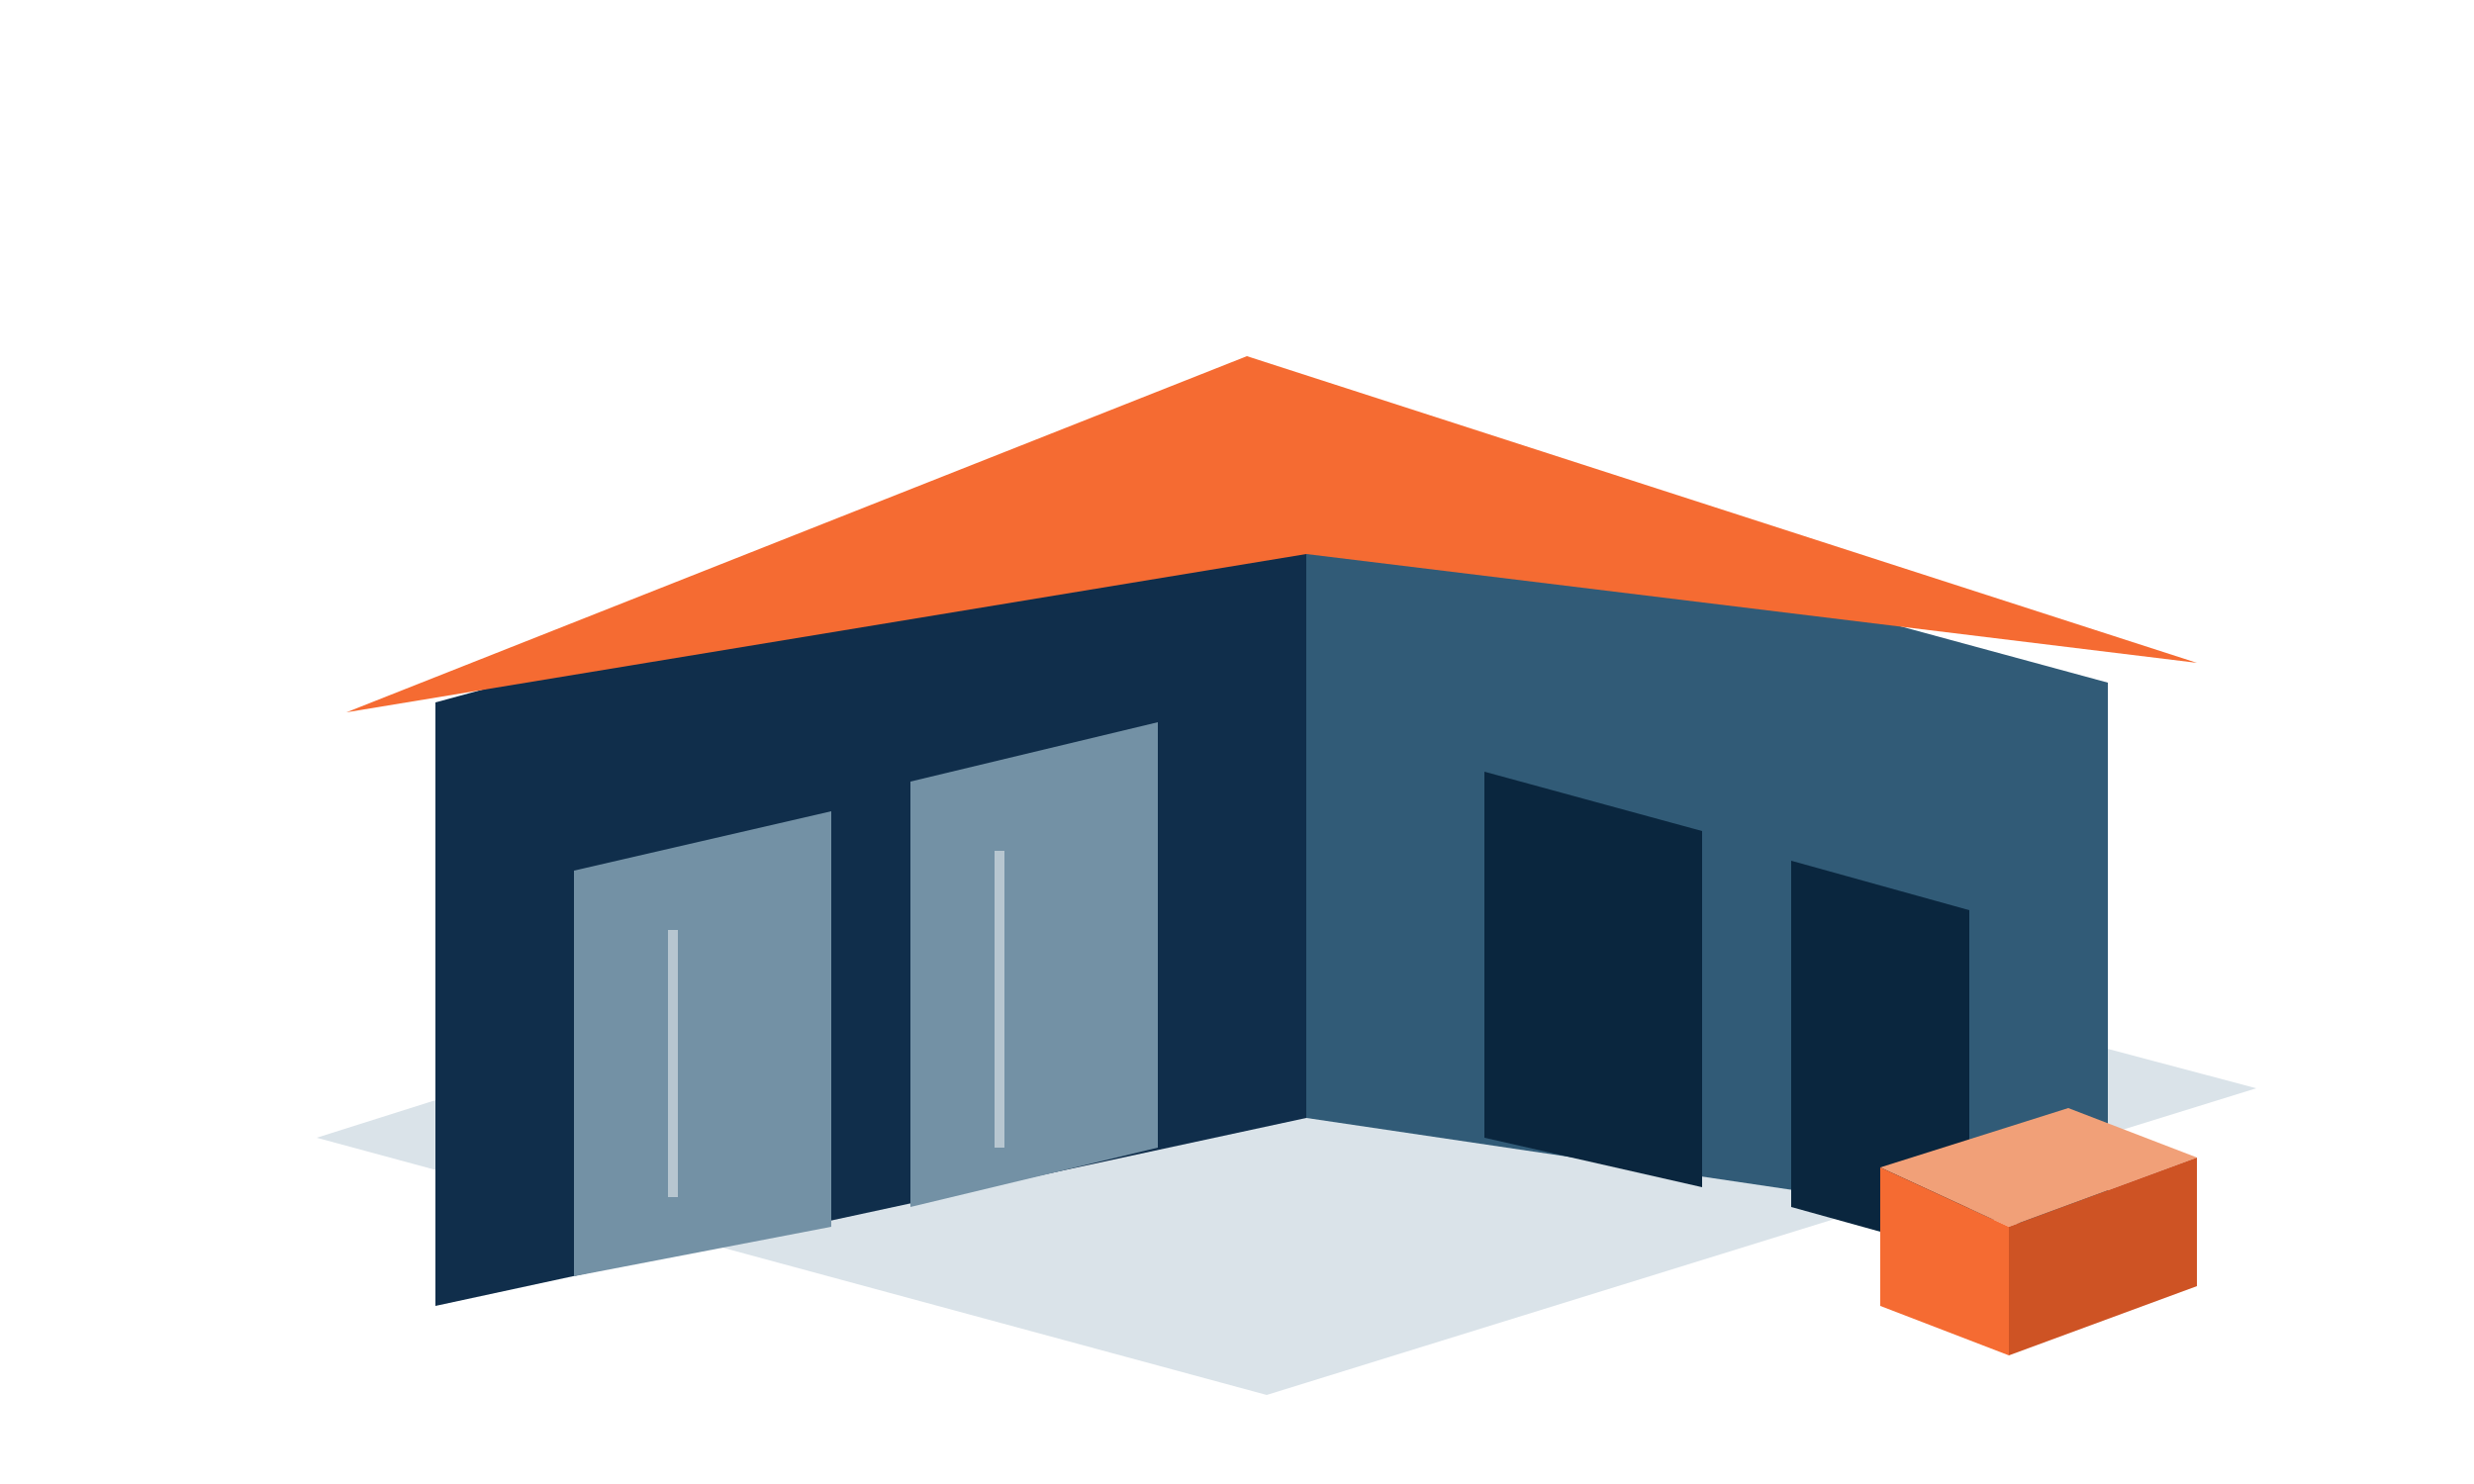
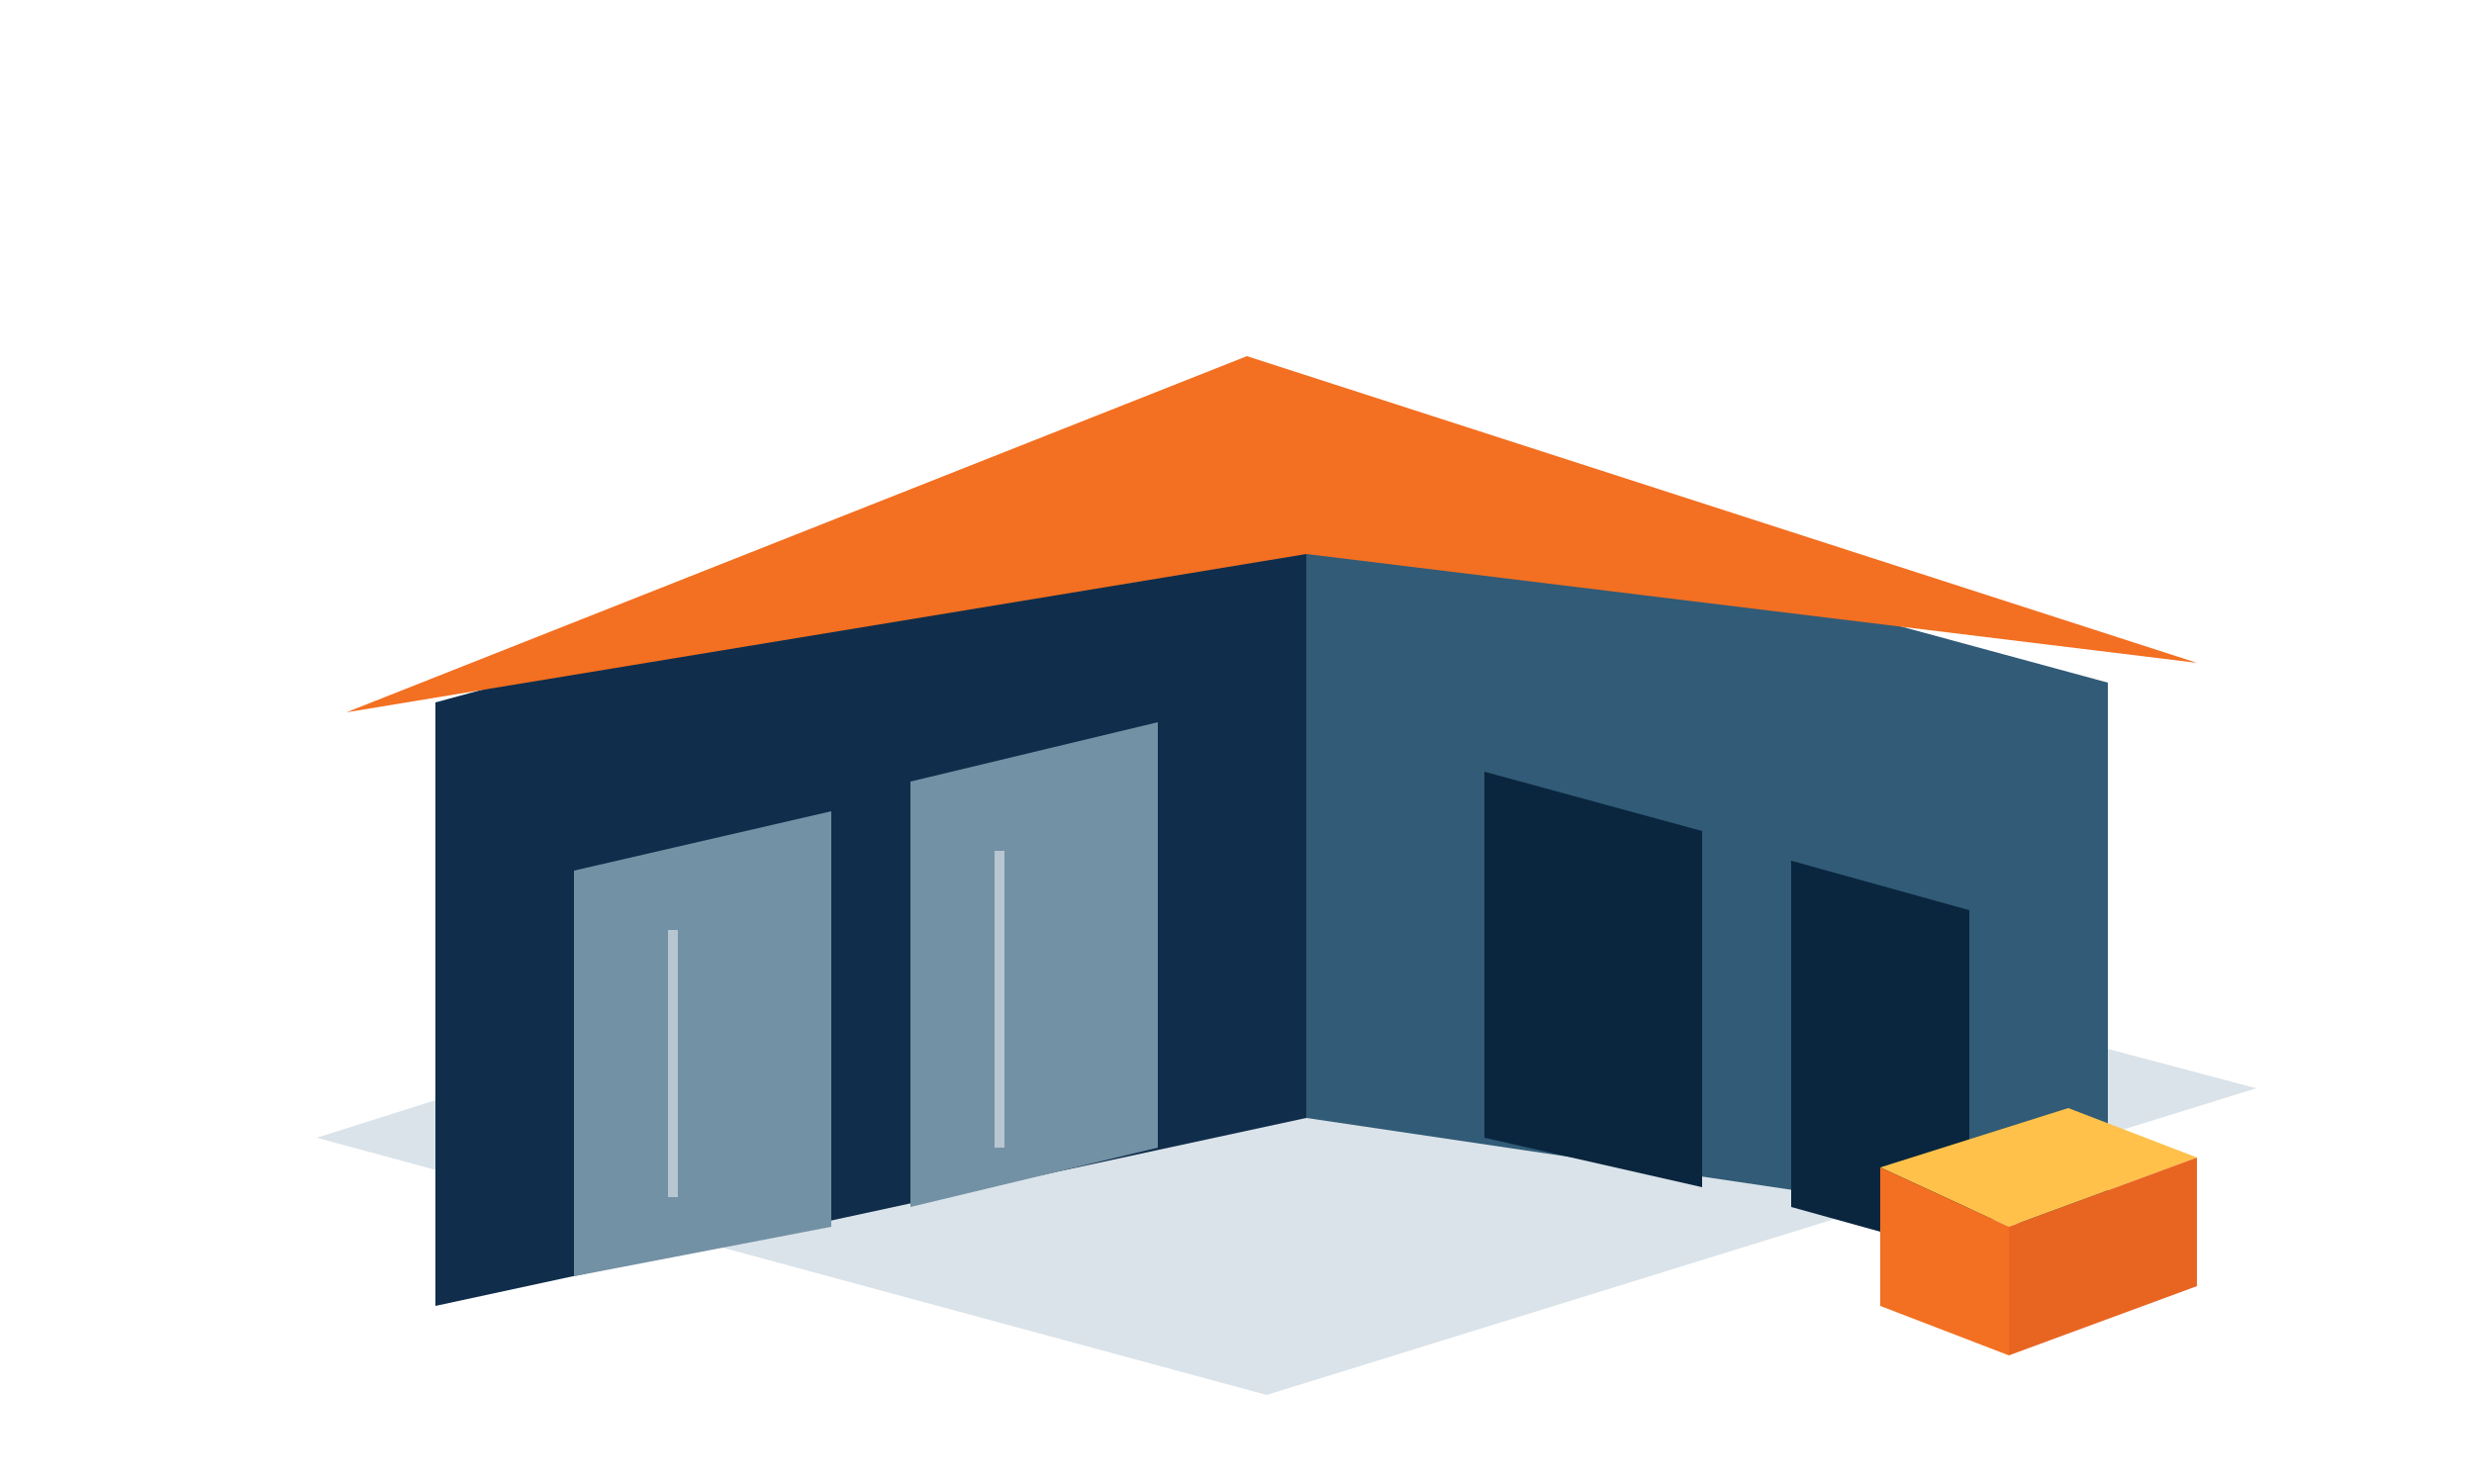
<svg xmlns="http://www.w3.org/2000/svg" viewBox="0 0 250 150" aria-hidden="true">
  <path d="M32 115L128 141 228 110 130 84Z" fill="#dae3e9" />
  <path d="M44 71L132 47 132 113 44 132Z" fill="#102e4b" />
  <path d="M132 47L213 69V125L132 113Z" fill="#315b77" />
-   <path d="M35 72L126 36 222 67 132 56Z" fill="#f56b32" />
+   <path d="M35 72L126 36 222 67 132 56Z" fill="#f36f21" />
  <path d="M58 88L84 82V124L58 129Z" fill="#7391a5" />
  <path d="M92 79L117 73V116L92 122Z" fill="#7391a5" />
  <path d="M150 78L172 84V120L150 115Z" fill="#0a263e" />
  <path d="M181 87L199 92V127L181 122Z" fill="#0a263e" />
  <path d="M68 94L68 121M101 86V116" stroke="#b7c6d0" />
-   <path d="M190 118L209 112 222 117 203 124Z" fill="#f1a078" />
-   <path d="M190 118V132L203 137V124Z" fill="#f56b32" />
-   <path d="M203 124L222 117V130L203 137Z" fill="#ce5324" />
+   <path d="M190 118L209 112 222 117 203 124Z" fill="#ffc14a" />
+   <path d="M190 118V132L203 137V124Z" fill="#f36f21" />
+   <path d="M203 124L222 117V130L203 137Z" fill="#e86521" />
</svg>
